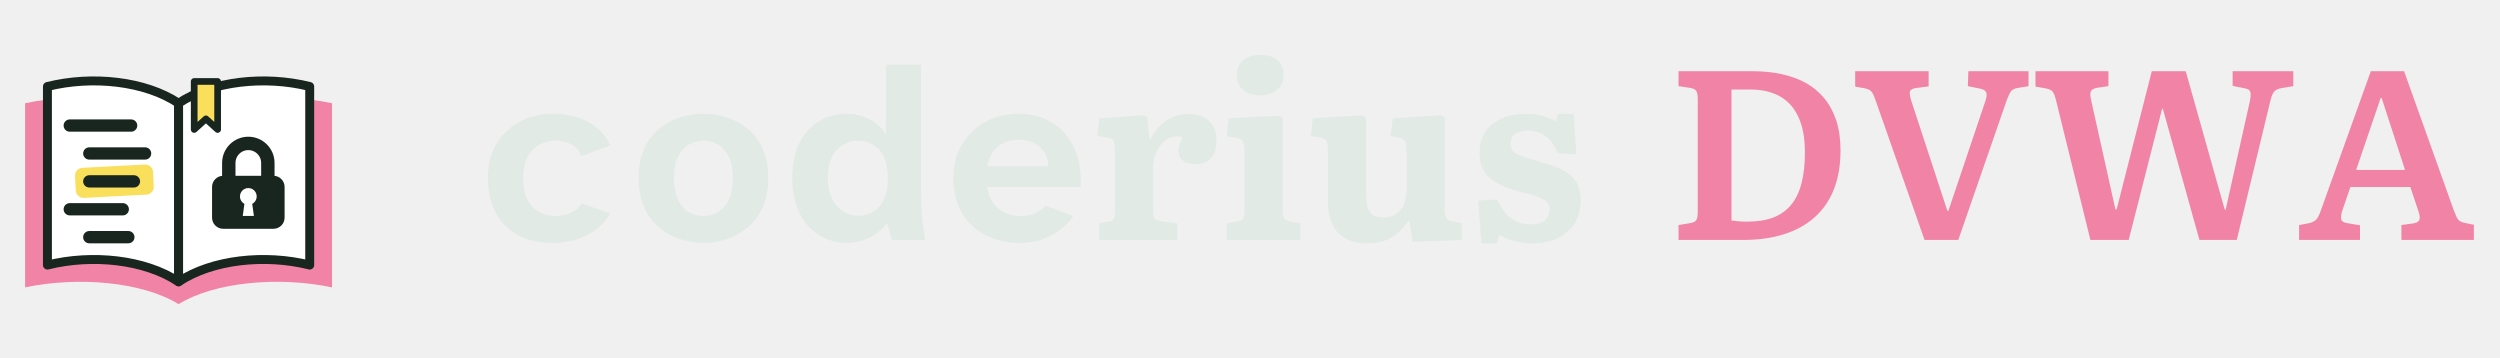
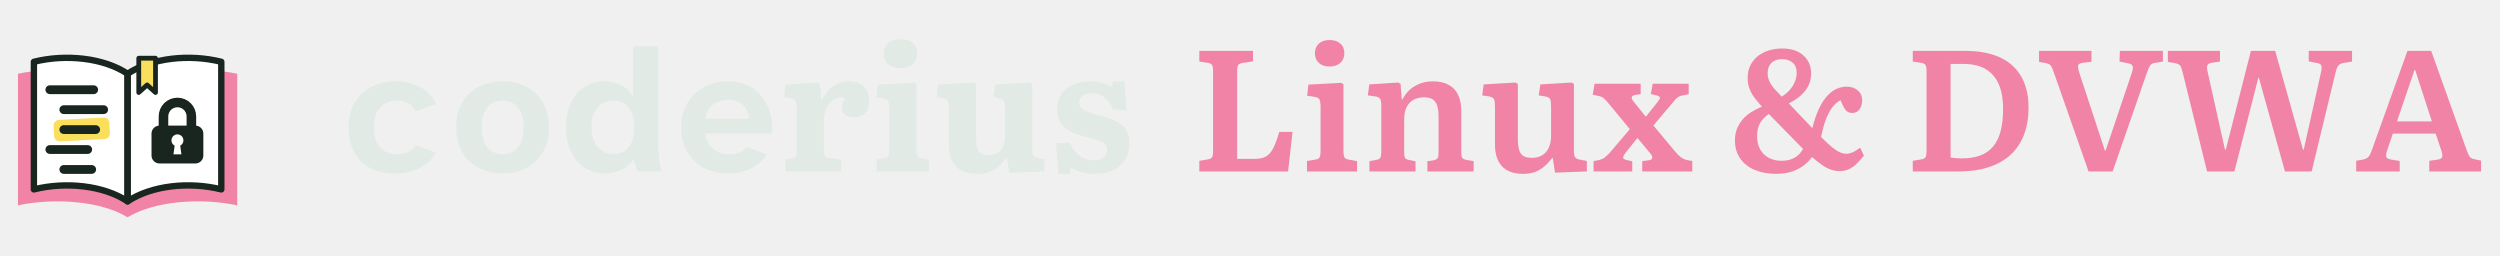
- <svg xmlns="http://www.w3.org/2000/svg" viewBox="0 0 448 64" width="448" height="64" role="img" aria-label="Coderius DVWA">
+ <svg xmlns="http://www.w3.org/2000/svg" viewBox="0 0 627 64" width="627" height="64" role="img" aria-label="Coderius Linux &amp; DVWA">
  <path d="M32 21.5C25.5 17.5 14 16.5 4.5 18.5V51.5C14 49.5 25.5 50.5 32 54.5 38.5 50.5 50 49.5 59.5 51.5V18.5C50 16.5 38.5 17.5 32 21.5Z" fill="#f183a7" />
  <path d="M32 18.5C26 14.5 16.5 13.5 8.5 15.5V47.5C16.5 45.5 26 46.5 32 50.5Z" fill="#ffffff" />
  <path d="M32 18.5C38 14.5 47.5 13.5 55.5 15.5V47.5C47.5 45.5 38 46.5 32 50.5Z" fill="#ffffff" />
  <g fill="#f9df5c">
    <rect x="13.5" y="29.8" width="14" height="5.4" rx="1.4" transform="rotate(-3 20 32.5)" />
  </g>
  <path d="M12.5 22.5h11M16 27.5h10M16 32.5h8M12.5 37.5h9.5M16 42.5h7" fill="none" stroke="#19251f" stroke-width="2.2" stroke-linecap="round" />
  <g transform="translate(44.5 33)">
    <g fill="none" stroke="#19251f" stroke-width="2.4" stroke-linecap="round" stroke-linejoin="round">
      <path d="M-3.5-1v-2.8a3.5 3.5 0 0 1 7 0V-1" />
    </g>
    <g fill="#19251f">
      <rect x="-6.5" y="-1.5" width="13" height="9.5" rx="2" />
    </g>
    <g fill="#ffffff">
      <circle cx="0" cy="2.2" r="1.5" />
      <path d="M-.6 2.8h1.2l.4 2.9h-2z" />
    </g>
  </g>
  <path d="M32 18.5C26 14.5 16.5 13.5 8.5 15.5V47.5C16.5 45.5 26 46.5 32 50.5Z" fill="none" stroke="#19251f" stroke-width="1.6" stroke-linejoin="round" />
  <path d="M32 18.5C38 14.5 47.5 13.5 55.5 15.5V47.5C47.5 45.5 38 46.5 32 50.5Z" fill="none" stroke="#19251f" stroke-width="1.6" stroke-linejoin="round" />
  <path d="M34.8 14.6h4.2v8.6l-2.1-1.9-2.1 1.9Z" fill="#f9df5c" stroke="#19251f" stroke-width="1.2" stroke-linejoin="round" />
  <path d="M99.13 43.53Q95.31 43.53 92.69 42.07Q90.08 40.60 88.75 37.99Q87.42 35.37 87.42 31.91Q87.42 28.45 88.90 25.88Q90.39 23.31 93.03 21.84Q95.67 20.38 99.08 20.38Q102.54 20.38 105.27 21.78Q108 23.17 109.37 26.06L104.18 27.96Q103.65 26.59 102.43 25.90Q101.21 25.21 99.52 25.21Q98.10 25.21 96.77 25.88Q95.44 26.54 94.60 28.01Q93.76 29.47 93.76 31.91Q93.76 34.40 94.60 35.90Q95.44 37.41 96.77 38.05Q98.10 38.70 99.48 38.70Q101.12 38.70 102.39 38.10Q103.65 37.50 104.27 36.44L109.33 38.25Q108.44 39.90 106.91 41.07Q105.38 42.25 103.38 42.89Q101.39 43.53 99.13 43.53M126.05 43.53Q123.83 43.53 121.75 42.82Q119.66 42.11 118 40.69Q116.33 39.27 115.38 37.08Q114.43 34.88 114.43 31.91Q114.43 28.94 115.38 26.77Q116.33 24.59 118 23.17Q119.66 21.75 121.75 21.07Q123.83 20.38 126.05 20.38Q128.31 20.38 130.37 21.07Q132.44 21.75 134.10 23.17Q135.76 24.59 136.72 26.77Q137.67 28.94 137.67 31.91Q137.67 34.88 136.72 37.08Q135.76 39.27 134.10 40.69Q132.44 42.11 130.37 42.82Q128.31 43.53 126.05 43.53M126.05 38.70Q127.56 38.70 128.75 37.94Q129.95 37.19 130.64 35.68Q131.33 34.17 131.33 31.91Q131.33 29.60 130.62 28.14Q129.91 26.68 128.71 25.95Q127.51 25.21 126.05 25.21Q124.58 25.21 123.39 25.95Q122.19 26.68 121.48 28.14Q120.77 29.60 120.77 31.91Q120.77 34.17 121.46 35.68Q122.15 37.19 123.36 37.94Q124.58 38.70 126.05 38.70M151.86 43.53Q148.94 43.53 146.70 42.11Q144.46 40.69 143.21 38.05Q141.97 35.42 141.97 31.82Q141.97 28.23 143.21 25.68Q144.46 23.13 146.70 21.75Q148.94 20.38 151.86 20.38Q153.77 20.38 155.72 21.33Q157.67 22.29 158.78 24.15L158.78 11.60L165.04 11.60L165.04 34.48Q165.04 36.04 165.19 38.25Q165.35 40.47 165.79 43L159.85 43L158.96 39.98Q157.54 41.80 155.66 42.67Q153.77 43.53 151.86 43.53M153.77 38.65Q155.23 38.65 156.43 37.97Q157.63 37.28 158.36 35.79Q159.09 34.31 159.09 31.96Q159.09 28.45 157.54 26.83Q155.99 25.21 153.77 25.21Q151.51 25.21 149.93 26.90Q148.36 28.58 148.36 31.82Q148.36 35.06 149.93 36.86Q151.51 38.65 153.77 38.65M182.78 43.53Q179.23 43.53 176.55 42.11Q173.86 40.69 172.35 38.10Q170.85 35.50 170.85 31.91Q170.85 28.36 172.42 25.79Q174 23.22 176.66 21.80Q179.32 20.38 182.51 20.38Q185.22 20.38 187.37 21.35Q189.52 22.33 190.98 24.10Q192.45 25.88 193.14 28.27Q193.82 30.67 193.65 33.51L176.92 33.51Q177.15 34.93 177.68 35.90Q178.21 36.88 179.03 37.50Q179.85 38.12 180.83 38.41Q181.80 38.70 182.87 38.70Q184.46 38.70 185.57 38.19Q186.68 37.68 187.35 36.88L192.31 38.70Q190.81 40.96 188.34 42.25Q185.88 43.53 182.78 43.53M176.92 29.78L187.88 29.78Q187.79 28.32 187.13 27.28Q186.46 26.23 185.33 25.64Q184.20 25.04 182.69 25.04Q181.36 25.04 180.14 25.50Q178.92 25.97 178.08 27.01Q177.23 28.05 176.92 29.78" fill="#e2eae6" />
  <path d="M210.98 43L196.98 43L196.98 39.99L198.74 39.69Q199.43 39.56 199.62 39.13Q199.81 38.70 199.81 37.59L199.81 27.32Q199.81 25.90 199.60 25.36Q199.38 24.82 198.39 24.65L196.63 24.39L196.98 21.21L204.93 20.66L205.61 21.04L206 25L206.17 25Q207.20 22.85 208.99 21.62Q210.77 20.40 212.96 20.40Q215.28 20.40 216.63 21.67Q217.99 22.93 217.99 25.08Q217.99 26.50 217.58 27.45Q217.17 28.39 216.33 28.91Q215.50 29.42 214.29 29.42Q212.70 29.42 211.93 28.76Q211.16 28.09 211.16 27.14Q211.16 26.80 211.22 26.48Q211.29 26.16 211.46 25.71Q211.63 25.25 211.89 24.61Q210.98 24.27 210.06 24.54Q209.14 24.82 208.36 25.60Q207.59 26.37 207.12 27.53Q206.64 28.69 206.64 30.11L206.64 37.67Q206.64 38.70 206.88 39.11Q207.12 39.52 207.85 39.61L210.98 40.04L210.98 43M233.03 43L219.84 43L219.84 39.99L221.81 39.65Q222.59 39.52 222.80 39.11Q223.02 38.70 223.02 37.54L223.02 27.40Q223.02 25.90 222.76 25.38Q222.50 24.87 221.51 24.70L219.84 24.44L220.14 21.21L229.20 20.74L229.85 21.09L229.85 37.63Q229.85 38.53 230.04 39Q230.23 39.48 231.09 39.65L233.03 40.04L233.03 43M225.81 17.09Q223.88 17.09 222.76 16.12Q221.64 15.16 221.64 13.44Q221.64 11.80 222.74 10.82Q223.83 9.83 225.81 9.83Q227.87 9.83 228.95 10.79Q230.02 11.76 230.02 13.44Q230.02 15.11 228.88 16.10Q227.74 17.09 225.81 17.09M244.97 43.60Q241.54 43.60 239.75 41.69Q237.97 39.78 237.97 36.25L237.97 27.32Q237.97 25.94 237.75 25.38Q237.54 24.82 236.51 24.65L234.92 24.39L235.22 21.21L244.11 20.66L244.80 21.04L244.80 34.58Q244.80 36.21 245.10 37.18Q245.40 38.14 246.07 38.55Q246.73 38.96 247.85 38.96Q249.18 38.96 250.13 38.38Q251.07 37.80 251.57 36.64Q252.06 35.48 252.06 33.85L252.06 27.27Q252.06 25.73 251.80 25.28Q251.55 24.82 250.60 24.65L249.14 24.39L249.61 21.21L258.21 20.66L258.89 21.04L258.89 37.29Q258.89 38.53 259.17 39Q259.45 39.48 260.23 39.65L261.95 39.95L261.95 43L253.14 43.34L252.54 39.61L252.36 39.61Q251.55 40.77 250.58 41.67Q249.61 42.57 248.28 43.09Q246.95 43.60 244.97 43.60M268.22 43.60L265.47 43.60L264.87 35.95L268.30 35.74Q268.95 37.24 269.83 38.23Q270.71 39.22 271.83 39.71Q272.95 40.21 274.28 40.21Q275.95 40.21 276.81 39.50Q277.67 38.79 277.67 37.50Q277.67 36.73 277.20 36.23Q276.73 35.74 275.67 35.31Q274.62 34.88 272.82 34.49Q271.31 34.11 269.92 33.59Q268.52 33.07 267.45 32.30Q266.37 31.53 265.75 30.35Q265.13 29.16 265.13 27.45Q265.13 25.17 266.18 23.60Q267.23 22.03 269.12 21.21Q271.01 20.40 273.50 20.40Q275.18 20.40 276.58 20.81Q277.97 21.21 278.83 21.82L279.18 20.40L282.01 20.40L282.48 27.66L279.09 27.45Q278.40 25.43 276.98 24.42Q275.57 23.41 273.85 23.41Q272.34 23.41 271.51 24.01Q270.67 24.61 270.67 25.77Q270.67 26.54 271.12 27.06Q271.57 27.57 272.60 27.96Q273.63 28.35 275.35 28.82Q277.16 29.29 278.62 29.83Q280.08 30.37 281.11 31.14Q282.14 31.91 282.70 33.05Q283.26 34.19 283.26 35.87Q283.26 38.27 282.18 40.01Q281.11 41.75 279.18 42.68Q277.24 43.60 274.62 43.60Q272.69 43.60 271.21 43.17Q269.72 42.74 268.69 42.10" fill="#e2eae6" />
-   <path d="M312.26 43L300.79 43L300.79 40.33L302.90 39.98Q303.72 39.85 303.98 39.44Q304.24 39.03 304.24 37.78L304.24 17.76Q304.24 16.69 303.96 16.28Q303.68 15.87 302.82 15.74L300.79 15.44L300.79 12.76L314.08 12.76Q316.84 12.76 319.25 13.28Q321.67 13.80 323.61 14.87Q325.55 15.95 326.93 17.64Q328.31 19.32 329.07 21.63Q329.82 23.93 329.82 26.95Q329.82 30.84 328.68 33.81Q327.54 36.79 325.29 38.84Q323.05 40.89 319.79 41.94Q316.54 43 312.26 43M313.04 39.72Q315.80 39.72 317.74 38.99Q319.68 38.25 320.96 36.72Q322.23 35.19 322.83 32.84Q323.44 30.49 323.44 27.30Q323.44 23.50 322.29 21Q321.15 18.50 318.97 17.27Q316.79 16.04 313.60 16.04L310.28 16.04L310.28 39.51Q310.80 39.59 311.55 39.66Q312.31 39.72 313.04 39.72M350.92 43L344.88 43L336.12 18.02Q335.69 16.77 335.34 16.38Q335 16 334.14 15.82L332.45 15.52L332.45 12.76L345.61 12.76L345.61 15.48L343.32 15.78Q342.59 15.87 342.33 16.25Q342.07 16.64 342.46 17.94L348.97 37.78L349.15 37.78L355.75 18.20Q356.14 17.03 355.92 16.54Q355.70 16.04 354.76 15.87L352.64 15.44L352.73 12.76L363.51 12.76L363.51 15.44L361.48 15.78Q360.75 15.91 360.41 16.32Q360.06 16.73 359.54 18.15L350.92 43M381.46 43L374.60 43L368.43 17.94Q368.17 16.90 367.85 16.45Q367.52 16 366.49 15.82L364.76 15.52L364.76 12.76L377.83 12.76L377.83 15.44L375.76 15.74Q374.90 15.91 374.68 16.36Q374.47 16.82 374.73 17.94L379.08 37.52L379.30 37.52L385.60 12.76L391.68 12.76L398.67 37.56L398.84 37.56L403.20 18.02Q403.41 16.90 403.24 16.43Q403.07 15.95 402.21 15.82L400.09 15.39L400.09 12.76L410.96 12.76L410.96 15.44L408.89 15.78Q408.37 15.87 407.99 16.06Q407.60 16.25 407.34 16.69Q407.08 17.12 406.86 18.02L400.83 43L394.14 43L387.58 19.49L387.45 19.49L381.46 43M422.91 43L412 43L412 40.33L413.85 39.98Q414.67 39.76 415.08 39.33Q415.49 38.90 415.92 37.65L424.85 12.76L430.81 12.76L439.74 37.74Q440.17 38.90 440.49 39.33Q440.81 39.76 441.68 39.94L443.32 40.28L443.32 43L430.33 43L430.33 40.33L432.53 40.02Q433.35 39.89 433.55 39.40Q433.74 38.90 433.39 37.87L431.93 33.51L421.19 33.51L419.76 37.69Q419.46 38.56 419.53 39.20Q419.59 39.85 420.80 40.02L422.91 40.37L422.91 43M426.62 17.55L422.22 30.45L430.98 30.45L426.79 17.55" fill="#f183a7" />
+   <path d="M323.05 43L300.79 43L300.79 40.33L302.90 39.98Q303.72 39.85 303.98 39.44Q304.24 39.03 304.24 37.78L304.24 17.76Q304.24 16.69 303.96 16.28Q303.68 15.87 302.82 15.74L300.79 15.44L300.79 12.76L314.25 12.76L314.25 15.39L311.70 15.78Q310.84 15.91 310.56 16.30Q310.28 16.69 310.28 17.76L310.28 39.85L314.46 39.85Q315.85 39.85 316.79 39.55Q317.74 39.25 318.43 38.49Q319.12 37.74 319.68 36.42Q320.25 35.11 320.85 33.08L324.17 33.08L323.05 43M340.35 43L327.79 43L327.79 40.37L329.95 40.02Q330.73 39.89 330.96 39.46Q331.20 39.03 331.20 37.87L331.20 27Q331.20 25.49 330.92 24.95Q330.64 24.41 329.65 24.28L327.84 24.02L328.14 21.22L336.34 20.78L336.94 21.09L336.94 37.95Q336.94 38.86 337.13 39.35Q337.33 39.85 338.19 40.02L340.35 40.41L340.35 43M333.45 16.69Q331.76 16.69 330.77 15.78Q329.78 14.87 329.78 13.36Q329.78 11.85 330.75 10.95Q331.72 10.04 333.45 10.04Q335.17 10.04 336.16 10.93Q337.16 11.81 337.16 13.36Q337.16 14.87 336.14 15.78Q335.13 16.69 333.45 16.69M355.01 43L343.45 43L343.45 40.41L345.31 40.07Q346 39.94 346.21 39.53Q346.43 39.12 346.43 38L346.43 26.78Q346.43 25.31 346.17 24.82Q345.91 24.32 344.96 24.19L343.06 23.93L343.41 21.17L350.66 20.70L351.26 21.04L351.56 24.93L351.74 24.93Q352.81 22.81 354.82 21.60Q356.83 20.40 359.33 20.40Q361.74 20.40 363.34 21.28Q364.94 22.16 365.71 23.83Q366.49 25.49 366.49 27.77L366.49 38.34Q366.49 39.29 366.75 39.64Q367.01 39.98 367.83 40.11L369.59 40.41L369.59 43L357.99 43L357.99 40.45L359.54 40.20Q360.32 40.02 360.56 39.66Q360.79 39.29 360.79 38.38L360.79 29.33Q360.79 27.51 360.43 26.44Q360.06 25.36 359.26 24.88Q358.46 24.41 357.13 24.41Q355.66 24.41 354.54 25.01Q353.42 25.62 352.79 26.85Q352.17 28.07 352.17 29.89L352.17 38.21Q352.17 39.16 352.36 39.55Q352.56 39.94 353.20 40.07L355.01 40.45L355.01 43M381.93 43.60Q378.48 43.60 376.71 41.71Q374.94 39.81 374.94 36.23L374.94 26.87Q374.94 25.44 374.71 24.90Q374.47 24.36 373.48 24.19L371.75 23.93L372.10 21.17L380.08 20.70L380.68 21.04L380.68 34.72Q380.68 36.53 381 37.61Q381.33 38.69 382.10 39.14Q382.88 39.59 384.17 39.59Q385.68 39.59 386.76 38.95Q387.84 38.30 388.42 37.07Q389.01 35.84 389.01 34.11L389.01 26.87Q389.01 25.31 388.77 24.84Q388.53 24.36 387.54 24.19L385.90 23.93L386.33 21.17L394.14 20.70L394.74 21.04L394.74 37.82Q394.74 38.99 395.02 39.42Q395.30 39.85 396.12 40.02L397.98 40.37L397.98 43L390 43.30L389.44 39.64L389.26 39.64Q388.32 40.89 387.28 41.77Q386.25 42.65 384.97 43.13Q383.70 43.60 381.93 43.60M409.37 43L399.66 43L399.66 40.41L401.13 40.11Q401.56 39.98 401.88 39.85Q402.21 39.72 402.59 39.40Q402.98 39.07 403.59 38.47L408.76 32.39L403.67 26.22Q402.81 25.14 402.27 24.69Q401.73 24.24 400.91 24.06L399.45 23.76L399.92 21L411.48 21L411.48 23.59L409.97 23.85Q409.37 23.98 409.24 24.36Q409.11 24.75 409.80 25.57L412.77 29.28L415.66 25.66Q416.31 24.88 416.31 24.52Q416.31 24.15 415.45 23.93L414.03 23.59L414.50 21L423.52 21L423.52 23.63L422.05 23.93Q421.49 24.02 421.12 24.21Q420.76 24.41 420.39 24.75Q420.02 25.10 419.50 25.75L414.67 31.48L420.19 38.08Q420.76 38.73 421.21 39.14Q421.66 39.55 422.14 39.79Q422.61 40.02 423.13 40.15L424.42 40.37L424.42 43L411.87 43L411.87 40.41L413.46 40.20Q414.28 40.11 414.39 39.64Q414.50 39.16 413.81 38.38L410.66 34.59L407.64 38.38Q407.30 38.86 407.15 39.18Q406.99 39.51 407.15 39.72Q407.30 39.94 407.86 40.11L409.37 40.45L409.37 43M445.39 43.60Q442.50 43.60 440.17 42.65Q437.84 41.71 436.48 39.81Q435.12 37.91 435.12 35.19Q435.12 33.60 435.64 32.30Q436.16 31.01 437.04 29.97Q437.92 28.94 439.17 28.14Q440.43 27.34 441.89 26.74Q440.99 25.75 440.15 24.67Q439.30 23.59 438.81 22.34Q438.31 21.09 438.31 19.62Q438.31 17.76 439 16.38Q439.69 15 440.90 14.05Q442.11 13.11 443.68 12.63Q445.26 12.16 446.98 12.16Q450.35 12.16 452.29 13.90Q454.23 15.65 454.23 18.45Q454.23 20.14 453.52 21.54Q452.81 22.94 451.53 24.04Q450.26 25.14 448.62 25.92L454.53 32.13Q455.31 29.07 456.28 27.08Q457.25 25.10 458.39 23.91Q459.54 22.73 460.72 22.23Q461.91 21.73 463.12 21.73Q464.84 21.73 465.94 22.68Q467.04 23.63 467.04 25.18Q467.04 25.96 466.76 26.69Q466.48 27.43 465.92 27.88Q465.36 28.33 464.54 28.33Q463.81 28.33 463.31 27.99Q462.81 27.64 462.43 26.93Q462.04 26.22 461.61 25.14Q460.79 25.49 459.88 26.50Q458.97 27.51 458.16 29.39Q457.34 31.27 456.73 34.37Q458.41 36.05 459.54 36.96Q460.66 37.87 461.48 38.21Q462.30 38.56 463.12 38.56Q463.76 38.56 464.56 38.23Q465.36 37.91 466.52 37.05L467.47 39.03Q466.52 40.24 465.60 41.12Q464.67 42.01 463.63 42.46Q462.60 42.91 461.35 42.91Q460.31 42.91 459.21 42.55Q458.11 42.18 456.97 41.38Q455.83 40.58 454.45 39.38Q453.67 40.50 452.42 41.47Q451.17 42.44 449.42 43.02Q447.67 43.60 445.39 43.60M446.77 40.33Q448.75 40.33 450.11 39.53Q451.47 38.73 452.20 37.35L443.62 28.59Q442.80 29.15 442.13 29.89Q441.46 30.62 441.07 31.68Q440.68 32.73 440.68 34.20Q440.68 36.14 441.48 37.52Q442.28 38.90 443.68 39.61Q445.08 40.33 446.77 40.33M446.85 24.24Q448.28 23.33 449.07 22.32Q449.87 21.30 450.24 20.25Q450.61 19.19 450.61 18.33Q450.61 16.51 449.55 15.67Q448.49 14.83 446.94 14.83Q445.21 14.83 444.26 15.78Q443.32 16.73 443.32 18.33Q443.32 19.40 443.77 20.40Q444.22 21.39 445.04 22.29Q445.86 23.20 446.85 24.24M491.20 43L479.72 43L479.72 40.33L481.84 39.98Q482.66 39.85 482.92 39.44Q483.17 39.03 483.17 37.78L483.17 17.76Q483.17 16.69 482.89 16.28Q482.61 15.87 481.75 15.74L479.72 15.44L479.72 12.76L493.01 12.76Q495.77 12.76 498.19 13.28Q500.60 13.80 502.54 14.87Q504.48 15.95 505.86 17.64Q507.25 19.32 508 21.63Q508.76 23.93 508.76 26.95Q508.76 30.84 507.61 33.81Q506.47 36.79 504.23 38.84Q501.98 40.89 498.73 41.94Q495.47 43 491.20 43M491.97 39.72Q494.74 39.72 496.68 38.99Q498.62 38.25 499.89 36.72Q501.16 35.19 501.77 32.84Q502.37 30.49 502.37 27.30Q502.37 23.50 501.23 21Q500.08 18.50 497.91 17.27Q495.73 16.04 492.54 16.04L489.21 16.04L489.21 39.51Q489.73 39.59 490.49 39.66Q491.24 39.72 491.97 39.72M529.85 43L523.81 43L515.05 18.02Q514.62 16.77 514.28 16.38Q513.93 16 513.07 15.82L511.39 15.52L511.39 12.76L524.54 12.76L524.54 15.48L522.26 15.78Q521.52 15.87 521.26 16.25Q521.01 16.64 521.39 17.94L527.91 37.78L528.08 37.78L534.68 18.20Q535.07 17.03 534.85 16.54Q534.64 16.04 533.69 15.87L531.57 15.44L531.66 12.76L542.45 12.76L542.45 15.44L540.42 15.78Q539.68 15.91 539.34 16.32Q538.99 16.73 538.48 18.15L529.85 43M560.39 43L553.53 43L547.36 17.94Q547.10 16.90 546.78 16.45Q546.46 16 545.42 15.82L543.70 15.52L543.70 12.76L556.77 12.76L556.77 15.44L554.70 15.74Q553.83 15.91 553.62 16.36Q553.40 16.82 553.66 17.94L558.02 37.52L558.23 37.52L564.53 12.76L570.61 12.76L577.60 37.56L577.77 37.56L582.13 18.02Q582.35 16.90 582.17 16.43Q582 15.95 581.14 15.82L579.03 15.39L579.03 12.76L589.90 12.76L589.90 15.44L587.83 15.78Q587.31 15.87 586.92 16.06Q586.53 16.25 586.27 16.69Q586.01 17.12 585.80 18.02L579.76 43L573.07 43L566.52 19.49L566.39 19.49L560.39 43M601.85 43L590.93 43L590.93 40.33L592.79 39.98Q593.61 39.76 594.02 39.33Q594.43 38.90 594.86 37.65L603.79 12.76L609.74 12.76L618.67 37.74Q619.10 38.90 619.42 39.33Q619.75 39.76 620.61 39.94L622.25 40.28L622.25 43L609.26 43L609.26 40.33L611.46 40.02Q612.28 39.89 612.48 39.40Q612.67 38.90 612.33 37.87L610.86 33.51L600.12 33.51L598.70 37.69Q598.39 38.56 598.46 39.20Q598.52 39.85 599.73 40.02L601.85 40.37L601.85 43M605.56 17.55L601.16 30.45L609.91 30.45L605.73 17.55" fill="#f183a7" />
</svg>
